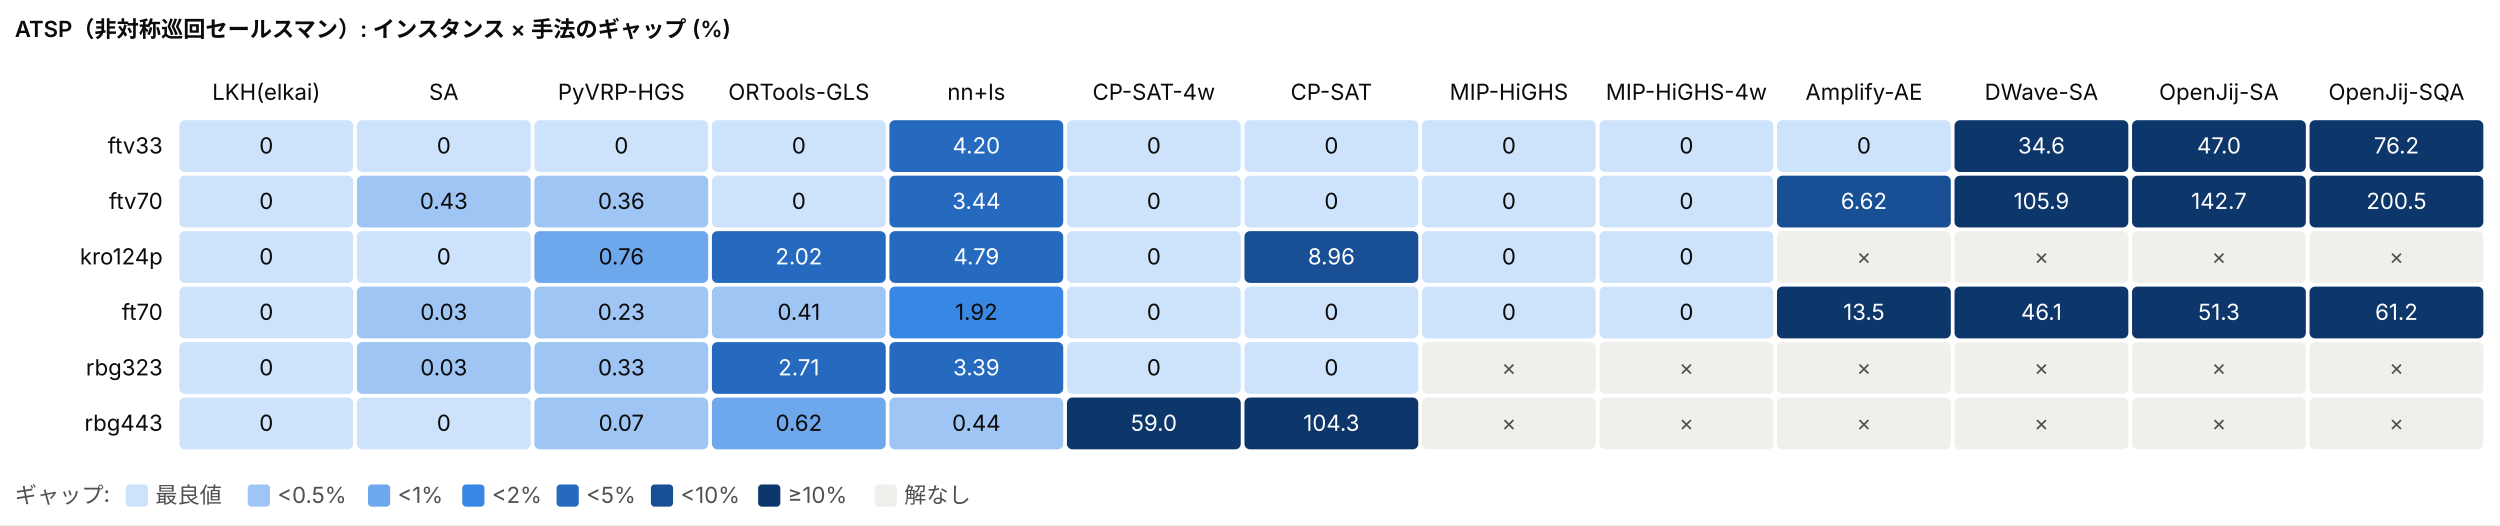
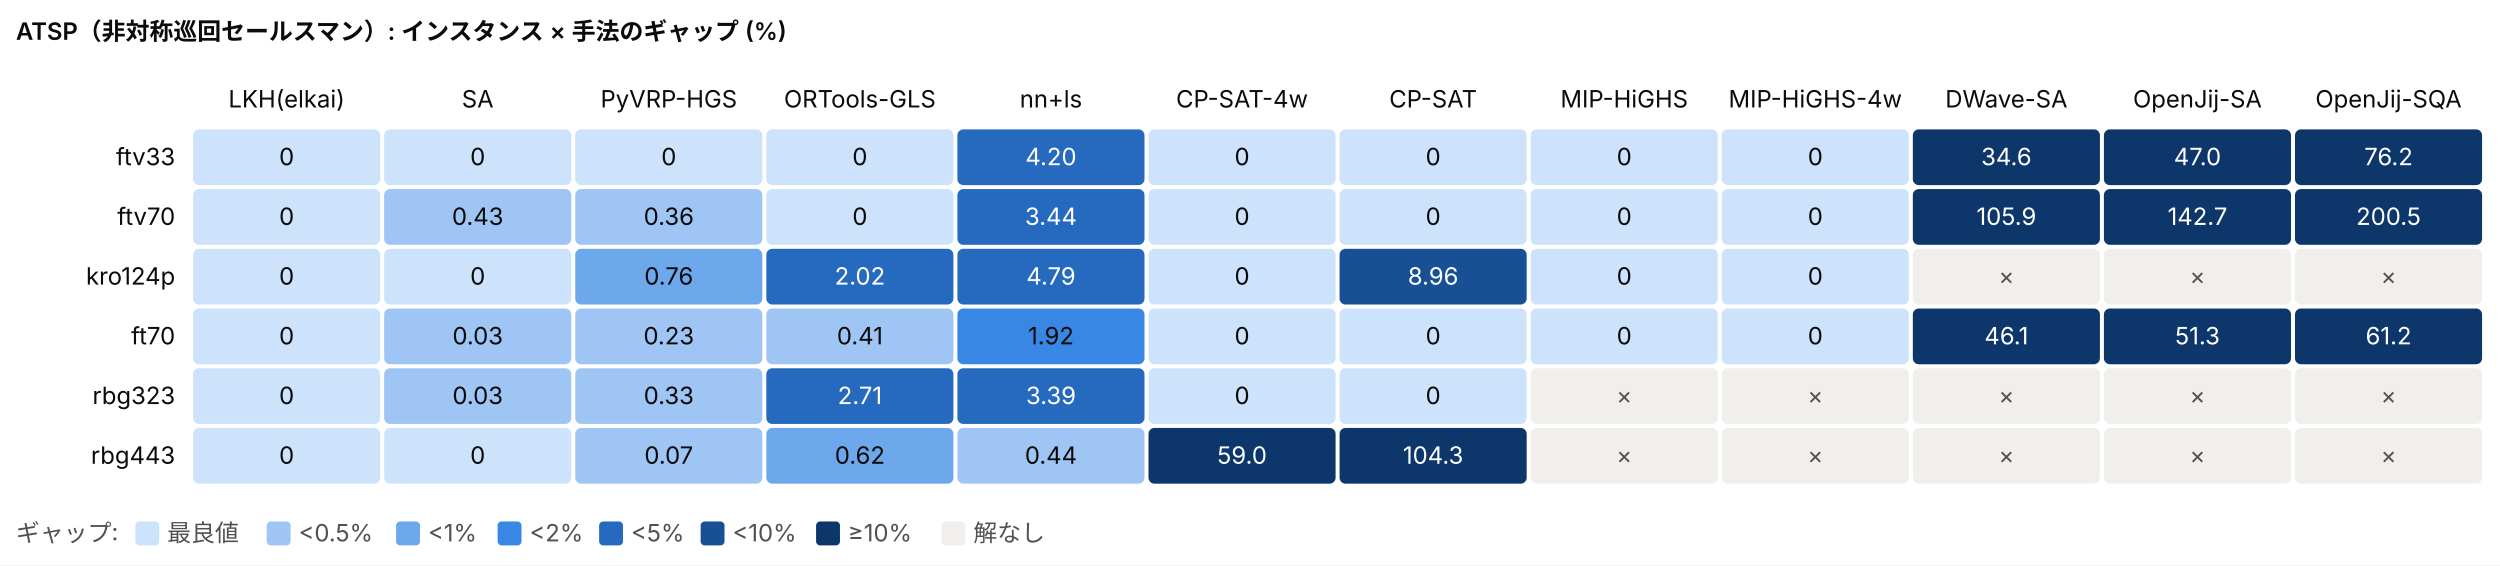
- <svg xmlns="http://www.w3.org/2000/svg" width="1352" height="284" viewBox="0 0 1352 284" font-family="-apple-system, 'Segoe UI', 'Hiragino Sans', 'Yu Gothic UI', Meiryo, sans-serif" font-size="12">
-   <rect width="1352" height="284" fill="#ffffff" />
+ <svg xmlns="http://www.w3.org/2000/svg" width="1256" height="284" viewBox="0 0 1256 284" font-family="-apple-system, 'Segoe UI', 'Hiragino Sans', 'Yu Gothic UI', Meiryo, sans-serif" font-size="12">
+   <rect width="1256" height="284" fill="#ffffff" />
  <text x="8.0" y="20.0" text-anchor="start" fill="#0b0b0b" font-weight="600">ATSP（非対称巡回セールスマン）: インスタンス × 手法のギャップ (%)</text>
  <text x="144.0" y="54.0" text-anchor="middle" fill="#0b0b0b">LKH(elkai)</text>
  <text x="240.0" y="54.0" text-anchor="middle" fill="#0b0b0b">SA</text>
  <text x="336.0" y="54.0" text-anchor="middle" fill="#0b0b0b">PyVRP-HGS</text>
  <text x="432.0" y="54.0" text-anchor="middle" fill="#0b0b0b">ORTools-GLS</text>
  <text x="528.0" y="54.0" text-anchor="middle" fill="#0b0b0b">nn+ls</text>
  <text x="624.0" y="54.0" text-anchor="middle" fill="#0b0b0b">CP-SAT-4w</text>
  <text x="720.0" y="54.0" text-anchor="middle" fill="#0b0b0b">CP-SAT</text>
  <text x="816.0" y="54.0" text-anchor="middle" fill="#0b0b0b">MIP-HiGHS</text>
  <text x="912.0" y="54.0" text-anchor="middle" fill="#0b0b0b">MIP-HiGHS-4w</text>
-   <text x="1008.0" y="54.0" text-anchor="middle" fill="#0b0b0b">Amplify-AE</text>
-   <text x="1104.0" y="54.0" text-anchor="middle" fill="#0b0b0b">DWave-SA</text>
-   <text x="1200.0" y="54.0" text-anchor="middle" fill="#0b0b0b">OpenJij-SA</text>
-   <text x="1296.0" y="54.0" text-anchor="middle" fill="#0b0b0b">OpenJij-SQA</text>
+   <text x="1008.0" y="54.0" text-anchor="middle" fill="#0b0b0b">DWave-SA</text>
+   <text x="1104.0" y="54.0" text-anchor="middle" fill="#0b0b0b">OpenJij-SA</text>
+   <text x="1200.0" y="54.0" text-anchor="middle" fill="#0b0b0b">OpenJij-SQA</text>
  <text x="88.0" y="83.0" text-anchor="end" fill="#0b0b0b">ftv33</text>
  <rect x="97" y="65" width="94" height="28" rx="3" fill="#cde2fb" />
  <text x="144.0" y="83.0" text-anchor="middle" fill="#0b0b0b">0</text>
  <rect x="193" y="65" width="94" height="28" rx="3" fill="#cde2fb" />
  <text x="240.0" y="83.0" text-anchor="middle" fill="#0b0b0b">0</text>
  <rect x="289" y="65" width="94" height="28" rx="3" fill="#cde2fb" />
  <text x="336.0" y="83.0" text-anchor="middle" fill="#0b0b0b">0</text>
  <rect x="385" y="65" width="94" height="28" rx="3" fill="#cde2fb" />
  <text x="432.0" y="83.0" text-anchor="middle" fill="#0b0b0b">0</text>
  <rect x="481" y="65" width="94" height="28" rx="3" fill="#256abf" />
  <text x="528.0" y="83.0" text-anchor="middle" fill="#ffffff">4.20</text>
  <rect x="577" y="65" width="94" height="28" rx="3" fill="#cde2fb" />
  <text x="624.0" y="83.0" text-anchor="middle" fill="#0b0b0b">0</text>
  <rect x="673" y="65" width="94" height="28" rx="3" fill="#cde2fb" />
  <text x="720.0" y="83.0" text-anchor="middle" fill="#0b0b0b">0</text>
  <rect x="769" y="65" width="94" height="28" rx="3" fill="#cde2fb" />
  <text x="816.0" y="83.0" text-anchor="middle" fill="#0b0b0b">0</text>
  <rect x="865" y="65" width="94" height="28" rx="3" fill="#cde2fb" />
  <text x="912.0" y="83.0" text-anchor="middle" fill="#0b0b0b">0</text>
-   <rect x="961" y="65" width="94" height="28" rx="3" fill="#cde2fb" />
-   <text x="1008.0" y="83.0" text-anchor="middle" fill="#0b0b0b">0</text>
+   <rect x="961" y="65" width="94" height="28" rx="3" fill="#0d366b" />
+   <text x="1008.0" y="83.0" text-anchor="middle" fill="#ffffff">34.6</text>
  <rect x="1057" y="65" width="94" height="28" rx="3" fill="#0d366b" />
-   <text x="1104.0" y="83.0" text-anchor="middle" fill="#ffffff">34.6</text>
+   <text x="1104.0" y="83.0" text-anchor="middle" fill="#ffffff">47.0</text>
  <rect x="1153" y="65" width="94" height="28" rx="3" fill="#0d366b" />
-   <text x="1200.0" y="83.0" text-anchor="middle" fill="#ffffff">47.0</text>
-   <rect x="1249" y="65" width="94" height="28" rx="3" fill="#0d366b" />
-   <text x="1296.0" y="83.0" text-anchor="middle" fill="#ffffff">76.2</text>
+   <text x="1200.0" y="83.0" text-anchor="middle" fill="#ffffff">76.2</text>
  <text x="88.0" y="113.0" text-anchor="end" fill="#0b0b0b">ftv70</text>
  <rect x="97" y="95" width="94" height="28" rx="3" fill="#cde2fb" />
  <text x="144.0" y="113.0" text-anchor="middle" fill="#0b0b0b">0</text>
  <rect x="193" y="95" width="94" height="28" rx="3" fill="#9ec5f4" />
  <text x="240.0" y="113.0" text-anchor="middle" fill="#0b0b0b">0.43</text>
  <rect x="289" y="95" width="94" height="28" rx="3" fill="#9ec5f4" />
  <text x="336.0" y="113.0" text-anchor="middle" fill="#0b0b0b">0.36</text>
  <rect x="385" y="95" width="94" height="28" rx="3" fill="#cde2fb" />
  <text x="432.0" y="113.0" text-anchor="middle" fill="#0b0b0b">0</text>
  <rect x="481" y="95" width="94" height="28" rx="3" fill="#256abf" />
  <text x="528.0" y="113.0" text-anchor="middle" fill="#ffffff">3.44</text>
  <rect x="577" y="95" width="94" height="28" rx="3" fill="#cde2fb" />
  <text x="624.0" y="113.0" text-anchor="middle" fill="#0b0b0b">0</text>
  <rect x="673" y="95" width="94" height="28" rx="3" fill="#cde2fb" />
  <text x="720.0" y="113.0" text-anchor="middle" fill="#0b0b0b">0</text>
  <rect x="769" y="95" width="94" height="28" rx="3" fill="#cde2fb" />
  <text x="816.0" y="113.0" text-anchor="middle" fill="#0b0b0b">0</text>
  <rect x="865" y="95" width="94" height="28" rx="3" fill="#cde2fb" />
  <text x="912.0" y="113.0" text-anchor="middle" fill="#0b0b0b">0</text>
-   <rect x="961" y="95" width="94" height="28" rx="3" fill="#184f95" />
-   <text x="1008.0" y="113.0" text-anchor="middle" fill="#ffffff">6.62</text>
+   <rect x="961" y="95" width="94" height="28" rx="3" fill="#0d366b" />
+   <text x="1008.0" y="113.0" text-anchor="middle" fill="#ffffff">105.9</text>
  <rect x="1057" y="95" width="94" height="28" rx="3" fill="#0d366b" />
-   <text x="1104.0" y="113.0" text-anchor="middle" fill="#ffffff">105.9</text>
+   <text x="1104.0" y="113.0" text-anchor="middle" fill="#ffffff">142.7</text>
  <rect x="1153" y="95" width="94" height="28" rx="3" fill="#0d366b" />
-   <text x="1200.0" y="113.0" text-anchor="middle" fill="#ffffff">142.7</text>
-   <rect x="1249" y="95" width="94" height="28" rx="3" fill="#0d366b" />
-   <text x="1296.0" y="113.0" text-anchor="middle" fill="#ffffff">200.5</text>
+   <text x="1200.0" y="113.0" text-anchor="middle" fill="#ffffff">200.5</text>
  <text x="88.0" y="143.0" text-anchor="end" fill="#0b0b0b">kro124p</text>
  <rect x="97" y="125" width="94" height="28" rx="3" fill="#cde2fb" />
  <text x="144.0" y="143.0" text-anchor="middle" fill="#0b0b0b">0</text>
  <rect x="193" y="125" width="94" height="28" rx="3" fill="#cde2fb" />
  <text x="240.0" y="143.0" text-anchor="middle" fill="#0b0b0b">0</text>
  <rect x="289" y="125" width="94" height="28" rx="3" fill="#6da7ec" />
  <text x="336.0" y="143.0" text-anchor="middle" fill="#0b0b0b">0.76</text>
  <rect x="385" y="125" width="94" height="28" rx="3" fill="#256abf" />
  <text x="432.0" y="143.0" text-anchor="middle" fill="#ffffff">2.02</text>
  <rect x="481" y="125" width="94" height="28" rx="3" fill="#256abf" />
  <text x="528.0" y="143.0" text-anchor="middle" fill="#ffffff">4.79</text>
  <rect x="577" y="125" width="94" height="28" rx="3" fill="#cde2fb" />
  <text x="624.0" y="143.0" text-anchor="middle" fill="#0b0b0b">0</text>
  <rect x="673" y="125" width="94" height="28" rx="3" fill="#184f95" />
  <text x="720.0" y="143.0" text-anchor="middle" fill="#ffffff">8.96</text>
  <rect x="769" y="125" width="94" height="28" rx="3" fill="#cde2fb" />
  <text x="816.0" y="143.0" text-anchor="middle" fill="#0b0b0b">0</text>
  <rect x="865" y="125" width="94" height="28" rx="3" fill="#cde2fb" />
  <text x="912.0" y="143.0" text-anchor="middle" fill="#0b0b0b">0</text>
  <rect x="961" y="125" width="94" height="28" rx="3" fill="#f0efec" />
  <text x="1008.0" y="143.0" text-anchor="middle" fill="#52514e">×</text>
  <rect x="1057" y="125" width="94" height="28" rx="3" fill="#f0efec" />
  <text x="1104.0" y="143.0" text-anchor="middle" fill="#52514e">×</text>
  <rect x="1153" y="125" width="94" height="28" rx="3" fill="#f0efec" />
  <text x="1200.0" y="143.0" text-anchor="middle" fill="#52514e">×</text>
-   <rect x="1249" y="125" width="94" height="28" rx="3" fill="#f0efec" />
-   <text x="1296.0" y="143.0" text-anchor="middle" fill="#52514e">×</text>
  <text x="88.0" y="173.0" text-anchor="end" fill="#0b0b0b">ft70</text>
  <rect x="97" y="155" width="94" height="28" rx="3" fill="#cde2fb" />
  <text x="144.0" y="173.0" text-anchor="middle" fill="#0b0b0b">0</text>
  <rect x="193" y="155" width="94" height="28" rx="3" fill="#9ec5f4" />
  <text x="240.0" y="173.0" text-anchor="middle" fill="#0b0b0b">0.03</text>
  <rect x="289" y="155" width="94" height="28" rx="3" fill="#9ec5f4" />
  <text x="336.0" y="173.0" text-anchor="middle" fill="#0b0b0b">0.23</text>
  <rect x="385" y="155" width="94" height="28" rx="3" fill="#9ec5f4" />
  <text x="432.0" y="173.0" text-anchor="middle" fill="#0b0b0b">0.41</text>
  <rect x="481" y="155" width="94" height="28" rx="3" fill="#3987e5" />
  <text x="528.0" y="173.0" text-anchor="middle" fill="#0b0b0b">1.92</text>
  <rect x="577" y="155" width="94" height="28" rx="3" fill="#cde2fb" />
  <text x="624.0" y="173.0" text-anchor="middle" fill="#0b0b0b">0</text>
  <rect x="673" y="155" width="94" height="28" rx="3" fill="#cde2fb" />
  <text x="720.0" y="173.0" text-anchor="middle" fill="#0b0b0b">0</text>
  <rect x="769" y="155" width="94" height="28" rx="3" fill="#cde2fb" />
  <text x="816.0" y="173.0" text-anchor="middle" fill="#0b0b0b">0</text>
  <rect x="865" y="155" width="94" height="28" rx="3" fill="#cde2fb" />
  <text x="912.0" y="173.0" text-anchor="middle" fill="#0b0b0b">0</text>
  <rect x="961" y="155" width="94" height="28" rx="3" fill="#0d366b" />
-   <text x="1008.0" y="173.0" text-anchor="middle" fill="#ffffff">13.5</text>
+   <text x="1008.0" y="173.0" text-anchor="middle" fill="#ffffff">46.1</text>
  <rect x="1057" y="155" width="94" height="28" rx="3" fill="#0d366b" />
-   <text x="1104.0" y="173.0" text-anchor="middle" fill="#ffffff">46.1</text>
+   <text x="1104.0" y="173.0" text-anchor="middle" fill="#ffffff">51.3</text>
  <rect x="1153" y="155" width="94" height="28" rx="3" fill="#0d366b" />
-   <text x="1200.0" y="173.0" text-anchor="middle" fill="#ffffff">51.3</text>
-   <rect x="1249" y="155" width="94" height="28" rx="3" fill="#0d366b" />
-   <text x="1296.0" y="173.0" text-anchor="middle" fill="#ffffff">61.2</text>
+   <text x="1200.0" y="173.0" text-anchor="middle" fill="#ffffff">61.2</text>
  <text x="88.0" y="203.0" text-anchor="end" fill="#0b0b0b">rbg323</text>
  <rect x="97" y="185" width="94" height="28" rx="3" fill="#cde2fb" />
  <text x="144.0" y="203.0" text-anchor="middle" fill="#0b0b0b">0</text>
  <rect x="193" y="185" width="94" height="28" rx="3" fill="#9ec5f4" />
  <text x="240.0" y="203.0" text-anchor="middle" fill="#0b0b0b">0.03</text>
  <rect x="289" y="185" width="94" height="28" rx="3" fill="#9ec5f4" />
  <text x="336.0" y="203.0" text-anchor="middle" fill="#0b0b0b">0.33</text>
  <rect x="385" y="185" width="94" height="28" rx="3" fill="#256abf" />
  <text x="432.0" y="203.0" text-anchor="middle" fill="#ffffff">2.71</text>
  <rect x="481" y="185" width="94" height="28" rx="3" fill="#256abf" />
  <text x="528.0" y="203.0" text-anchor="middle" fill="#ffffff">3.39</text>
  <rect x="577" y="185" width="94" height="28" rx="3" fill="#cde2fb" />
  <text x="624.0" y="203.0" text-anchor="middle" fill="#0b0b0b">0</text>
  <rect x="673" y="185" width="94" height="28" rx="3" fill="#cde2fb" />
  <text x="720.0" y="203.0" text-anchor="middle" fill="#0b0b0b">0</text>
  <rect x="769" y="185" width="94" height="28" rx="3" fill="#f0efec" />
  <text x="816.0" y="203.0" text-anchor="middle" fill="#52514e">×</text>
  <rect x="865" y="185" width="94" height="28" rx="3" fill="#f0efec" />
  <text x="912.0" y="203.0" text-anchor="middle" fill="#52514e">×</text>
  <rect x="961" y="185" width="94" height="28" rx="3" fill="#f0efec" />
  <text x="1008.0" y="203.0" text-anchor="middle" fill="#52514e">×</text>
  <rect x="1057" y="185" width="94" height="28" rx="3" fill="#f0efec" />
  <text x="1104.0" y="203.0" text-anchor="middle" fill="#52514e">×</text>
  <rect x="1153" y="185" width="94" height="28" rx="3" fill="#f0efec" />
  <text x="1200.0" y="203.0" text-anchor="middle" fill="#52514e">×</text>
-   <rect x="1249" y="185" width="94" height="28" rx="3" fill="#f0efec" />
-   <text x="1296.0" y="203.0" text-anchor="middle" fill="#52514e">×</text>
  <text x="88.0" y="233.0" text-anchor="end" fill="#0b0b0b">rbg443</text>
  <rect x="97" y="215" width="94" height="28" rx="3" fill="#cde2fb" />
  <text x="144.0" y="233.0" text-anchor="middle" fill="#0b0b0b">0</text>
  <rect x="193" y="215" width="94" height="28" rx="3" fill="#cde2fb" />
  <text x="240.0" y="233.0" text-anchor="middle" fill="#0b0b0b">0</text>
  <rect x="289" y="215" width="94" height="28" rx="3" fill="#9ec5f4" />
  <text x="336.0" y="233.0" text-anchor="middle" fill="#0b0b0b">0.07</text>
  <rect x="385" y="215" width="94" height="28" rx="3" fill="#6da7ec" />
  <text x="432.0" y="233.0" text-anchor="middle" fill="#0b0b0b">0.62</text>
  <rect x="481" y="215" width="94" height="28" rx="3" fill="#9ec5f4" />
  <text x="528.0" y="233.0" text-anchor="middle" fill="#0b0b0b">0.44</text>
  <rect x="577" y="215" width="94" height="28" rx="3" fill="#0d366b" />
  <text x="624.0" y="233.0" text-anchor="middle" fill="#ffffff">59.0</text>
  <rect x="673" y="215" width="94" height="28" rx="3" fill="#0d366b" />
  <text x="720.0" y="233.0" text-anchor="middle" fill="#ffffff">104.3</text>
  <rect x="769" y="215" width="94" height="28" rx="3" fill="#f0efec" />
  <text x="816.0" y="233.0" text-anchor="middle" fill="#52514e">×</text>
  <rect x="865" y="215" width="94" height="28" rx="3" fill="#f0efec" />
  <text x="912.0" y="233.0" text-anchor="middle" fill="#52514e">×</text>
  <rect x="961" y="215" width="94" height="28" rx="3" fill="#f0efec" />
  <text x="1008.0" y="233.0" text-anchor="middle" fill="#52514e">×</text>
  <rect x="1057" y="215" width="94" height="28" rx="3" fill="#f0efec" />
  <text x="1104.0" y="233.0" text-anchor="middle" fill="#52514e">×</text>
  <rect x="1153" y="215" width="94" height="28" rx="3" fill="#f0efec" />
  <text x="1200.0" y="233.0" text-anchor="middle" fill="#52514e">×</text>
-   <rect x="1249" y="215" width="94" height="28" rx="3" fill="#f0efec" />
-   <text x="1296.0" y="233.0" text-anchor="middle" fill="#52514e">×</text>
  <text x="8.0" y="272.0" text-anchor="start" fill="#52514e">ギャップ:</text>
  <rect x="68" y="262" width="12" height="12" rx="2" fill="#cde2fb" />
  <text x="84.0" y="272.0" text-anchor="start" fill="#52514e">最良値</text>
  <rect x="134" y="262" width="12" height="12" rx="2" fill="#9ec5f4" />
  <text x="150.0" y="272.0" text-anchor="start" fill="#52514e">&lt;0.5%</text>
  <rect x="199" y="262" width="12" height="12" rx="2" fill="#6da7ec" />
  <text x="215.0" y="272.0" text-anchor="start" fill="#52514e">&lt;1%</text>
  <rect x="250" y="262" width="12" height="12" rx="2" fill="#3987e5" />
  <text x="266.0" y="272.0" text-anchor="start" fill="#52514e">&lt;2%</text>
  <rect x="301" y="262" width="12" height="12" rx="2" fill="#256abf" />
  <text x="317.0" y="272.0" text-anchor="start" fill="#52514e">&lt;5%</text>
  <rect x="352" y="262" width="12" height="12" rx="2" fill="#184f95" />
  <text x="368.0" y="272.0" text-anchor="start" fill="#52514e">&lt;10%</text>
  <rect x="410" y="262" width="12" height="12" rx="2" fill="#0d366b" />
  <text x="426.0" y="272.0" text-anchor="start" fill="#52514e">≥10%</text>
  <rect x="473" y="262" width="12" height="12" rx="2" fill="#f0efec" />
  <text x="489.0" y="272.0" text-anchor="start" fill="#52514e">解なし</text>
</svg>
